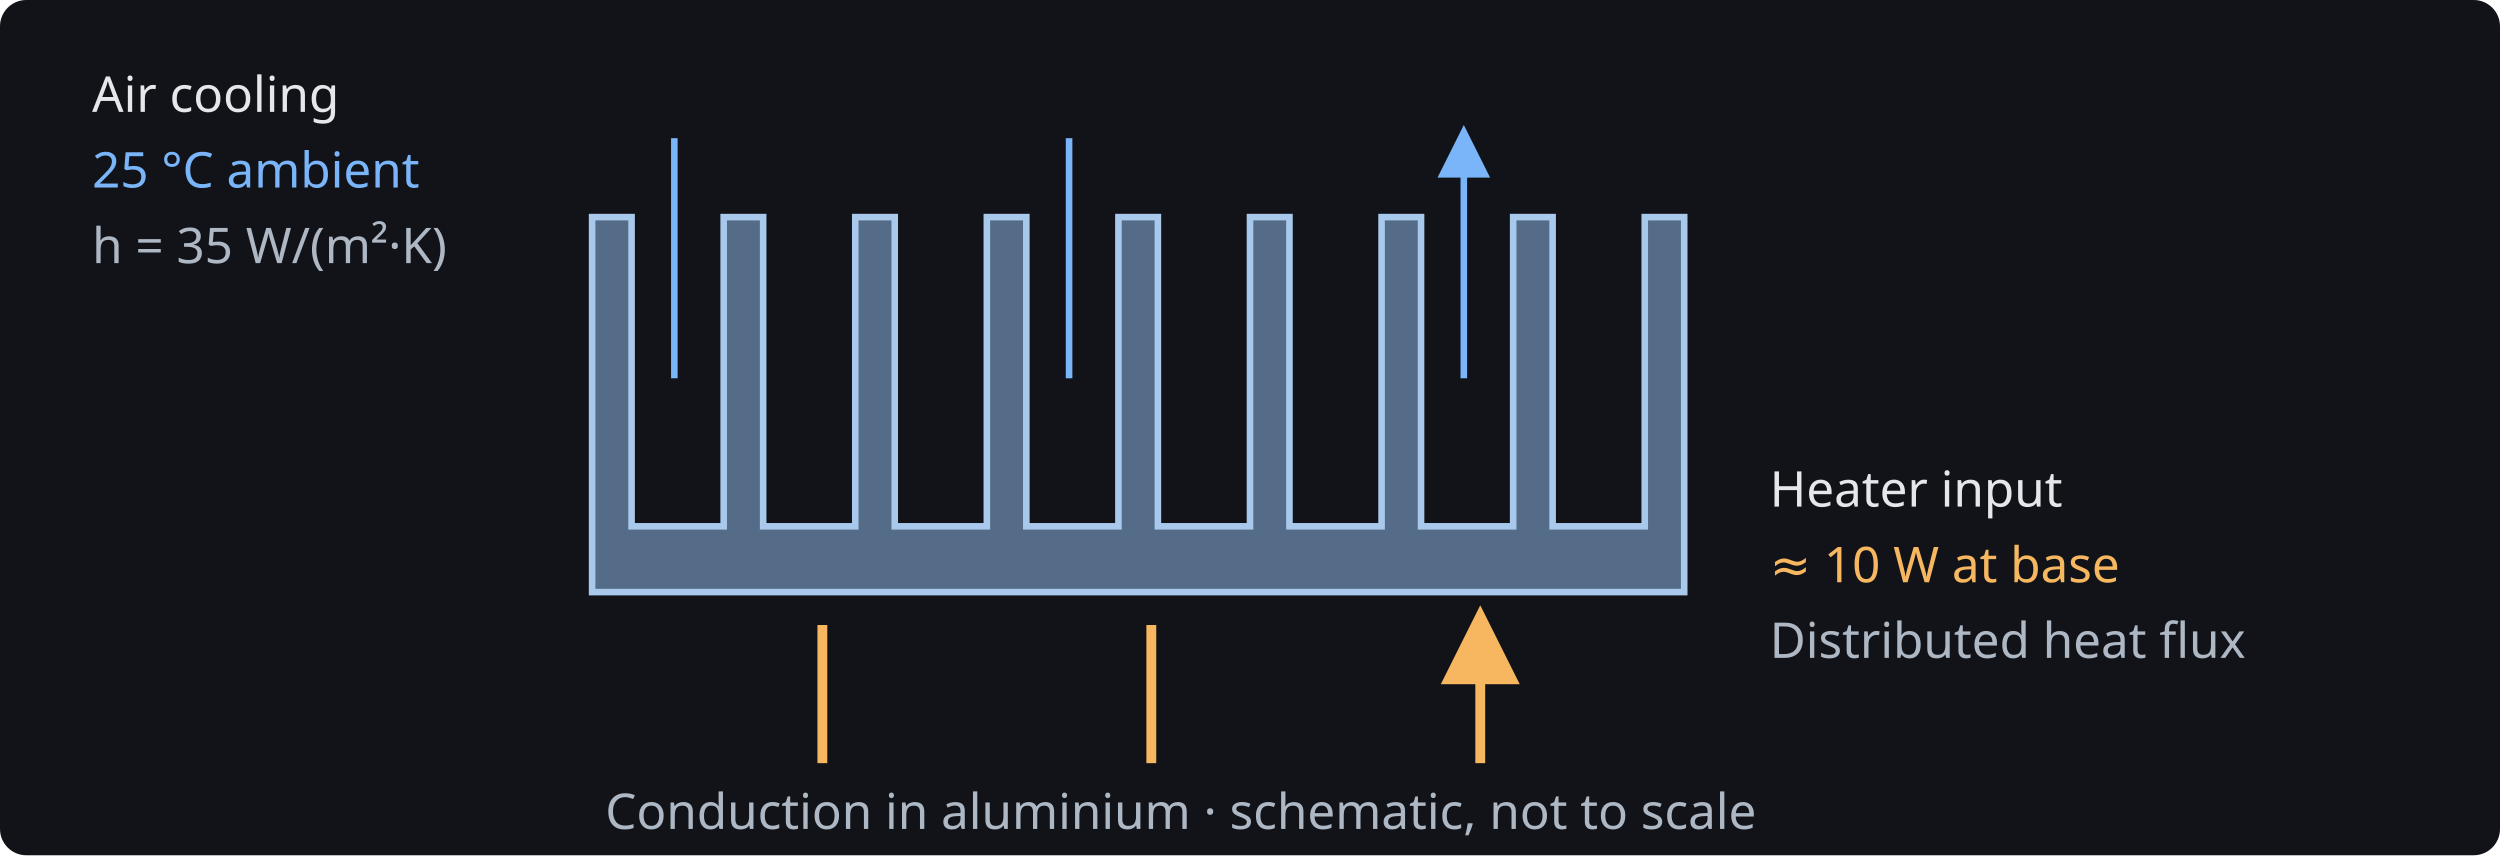
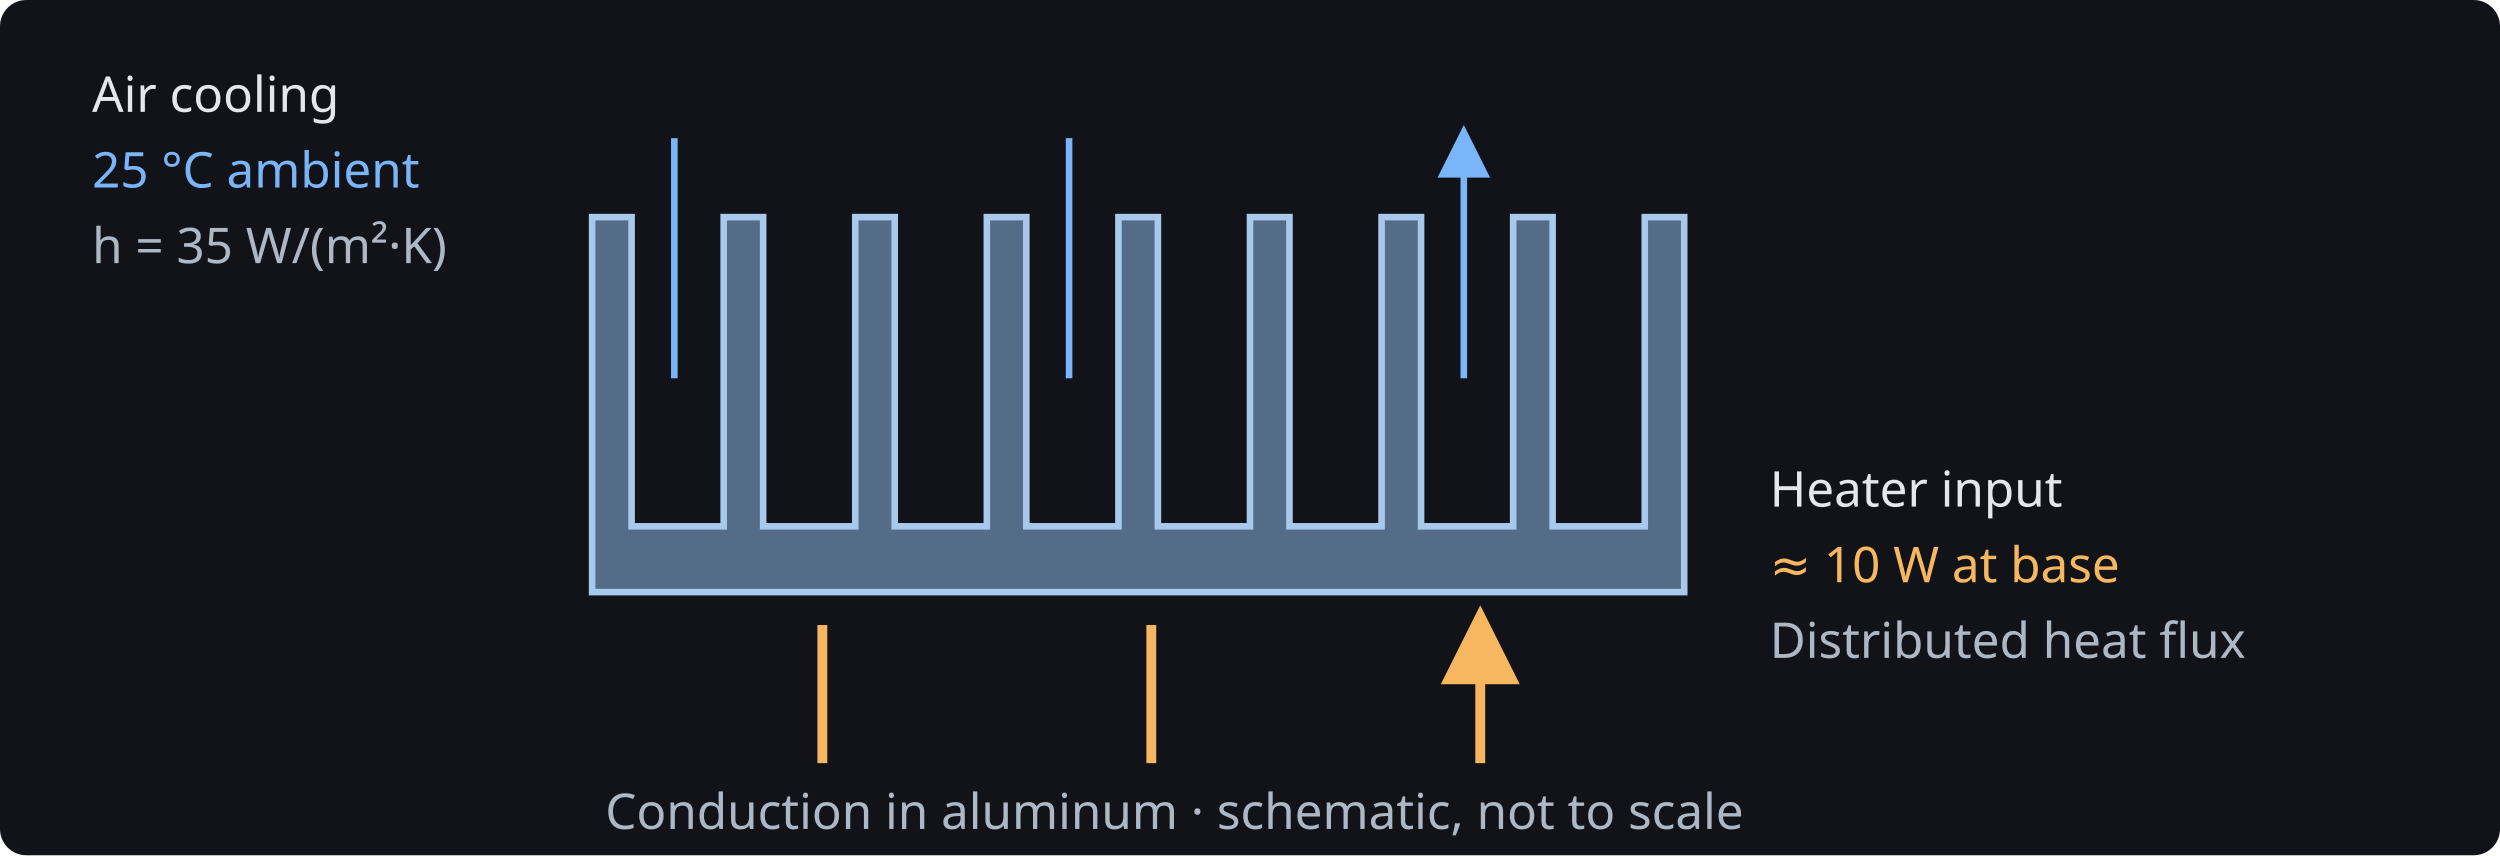
<svg xmlns="http://www.w3.org/2000/svg" width="760" height="260" viewBox="0 0 760 260" role="img" aria-labelledby="title desc">
  <defs>
    <marker id="hot" markerWidth="8" markerHeight="8" refX="6" refY="4" orient="auto">
      <path d="M0 0L8 4L0 8" fill="#f6b760" />
    </marker>
    <marker id="cool" markerWidth="8" markerHeight="8" refX="6" refY="4" orient="auto">
      <path d="M0 0L8 4L0 8" fill="#79b5f8" />
    </marker>
  </defs>
  <rect width="760" height="260" rx="8" fill="#111318" />
  <g font-family="system-ui,sans-serif" font-size="15" fill="#e5e7eb">
    <text x="28" y="34">Air cooling</text>
    <text x="28" y="57" fill="#79b5f8">25 °C ambient</text>
    <text x="28" y="80" fill="#aeb7c4">h = 35 W/(m²·K)</text>
    <path d="M180 160V66H192V160H220V66H232V160H260V66H272V160H300V66H312V160H340V66H352V160H380V66H392V160H420V66H432V160H460V66H472V160H500V66H512V180H180Z" fill="#546c87" stroke="#a8c9ec" stroke-width="2" />
    <path d="M205 115V42M325 115V42M445 115V42" stroke="#79b5f8" stroke-width="2" marker-end="url(#cool)" />
    <path d="M250 232V190M350 232V190M450 232V190" stroke="#f6b760" stroke-width="3" marker-end="url(#hot)" />
    <text x="538" y="154">Heater input</text>
    <text x="538" y="177" fill="#f6b760">≈ 10 W at base</text>
    <text x="538" y="200" fill="#aeb7c4">Distributed heat flux</text>
-     <text x="184" y="252" fill="#aeb7c4">Conduction in aluminium · schematic, not to scale</text>
+     <text x="184" y="252" fill="#aeb7c4">Conduction in aluminum · schematic, not to scale</text>
  </g>
</svg>
